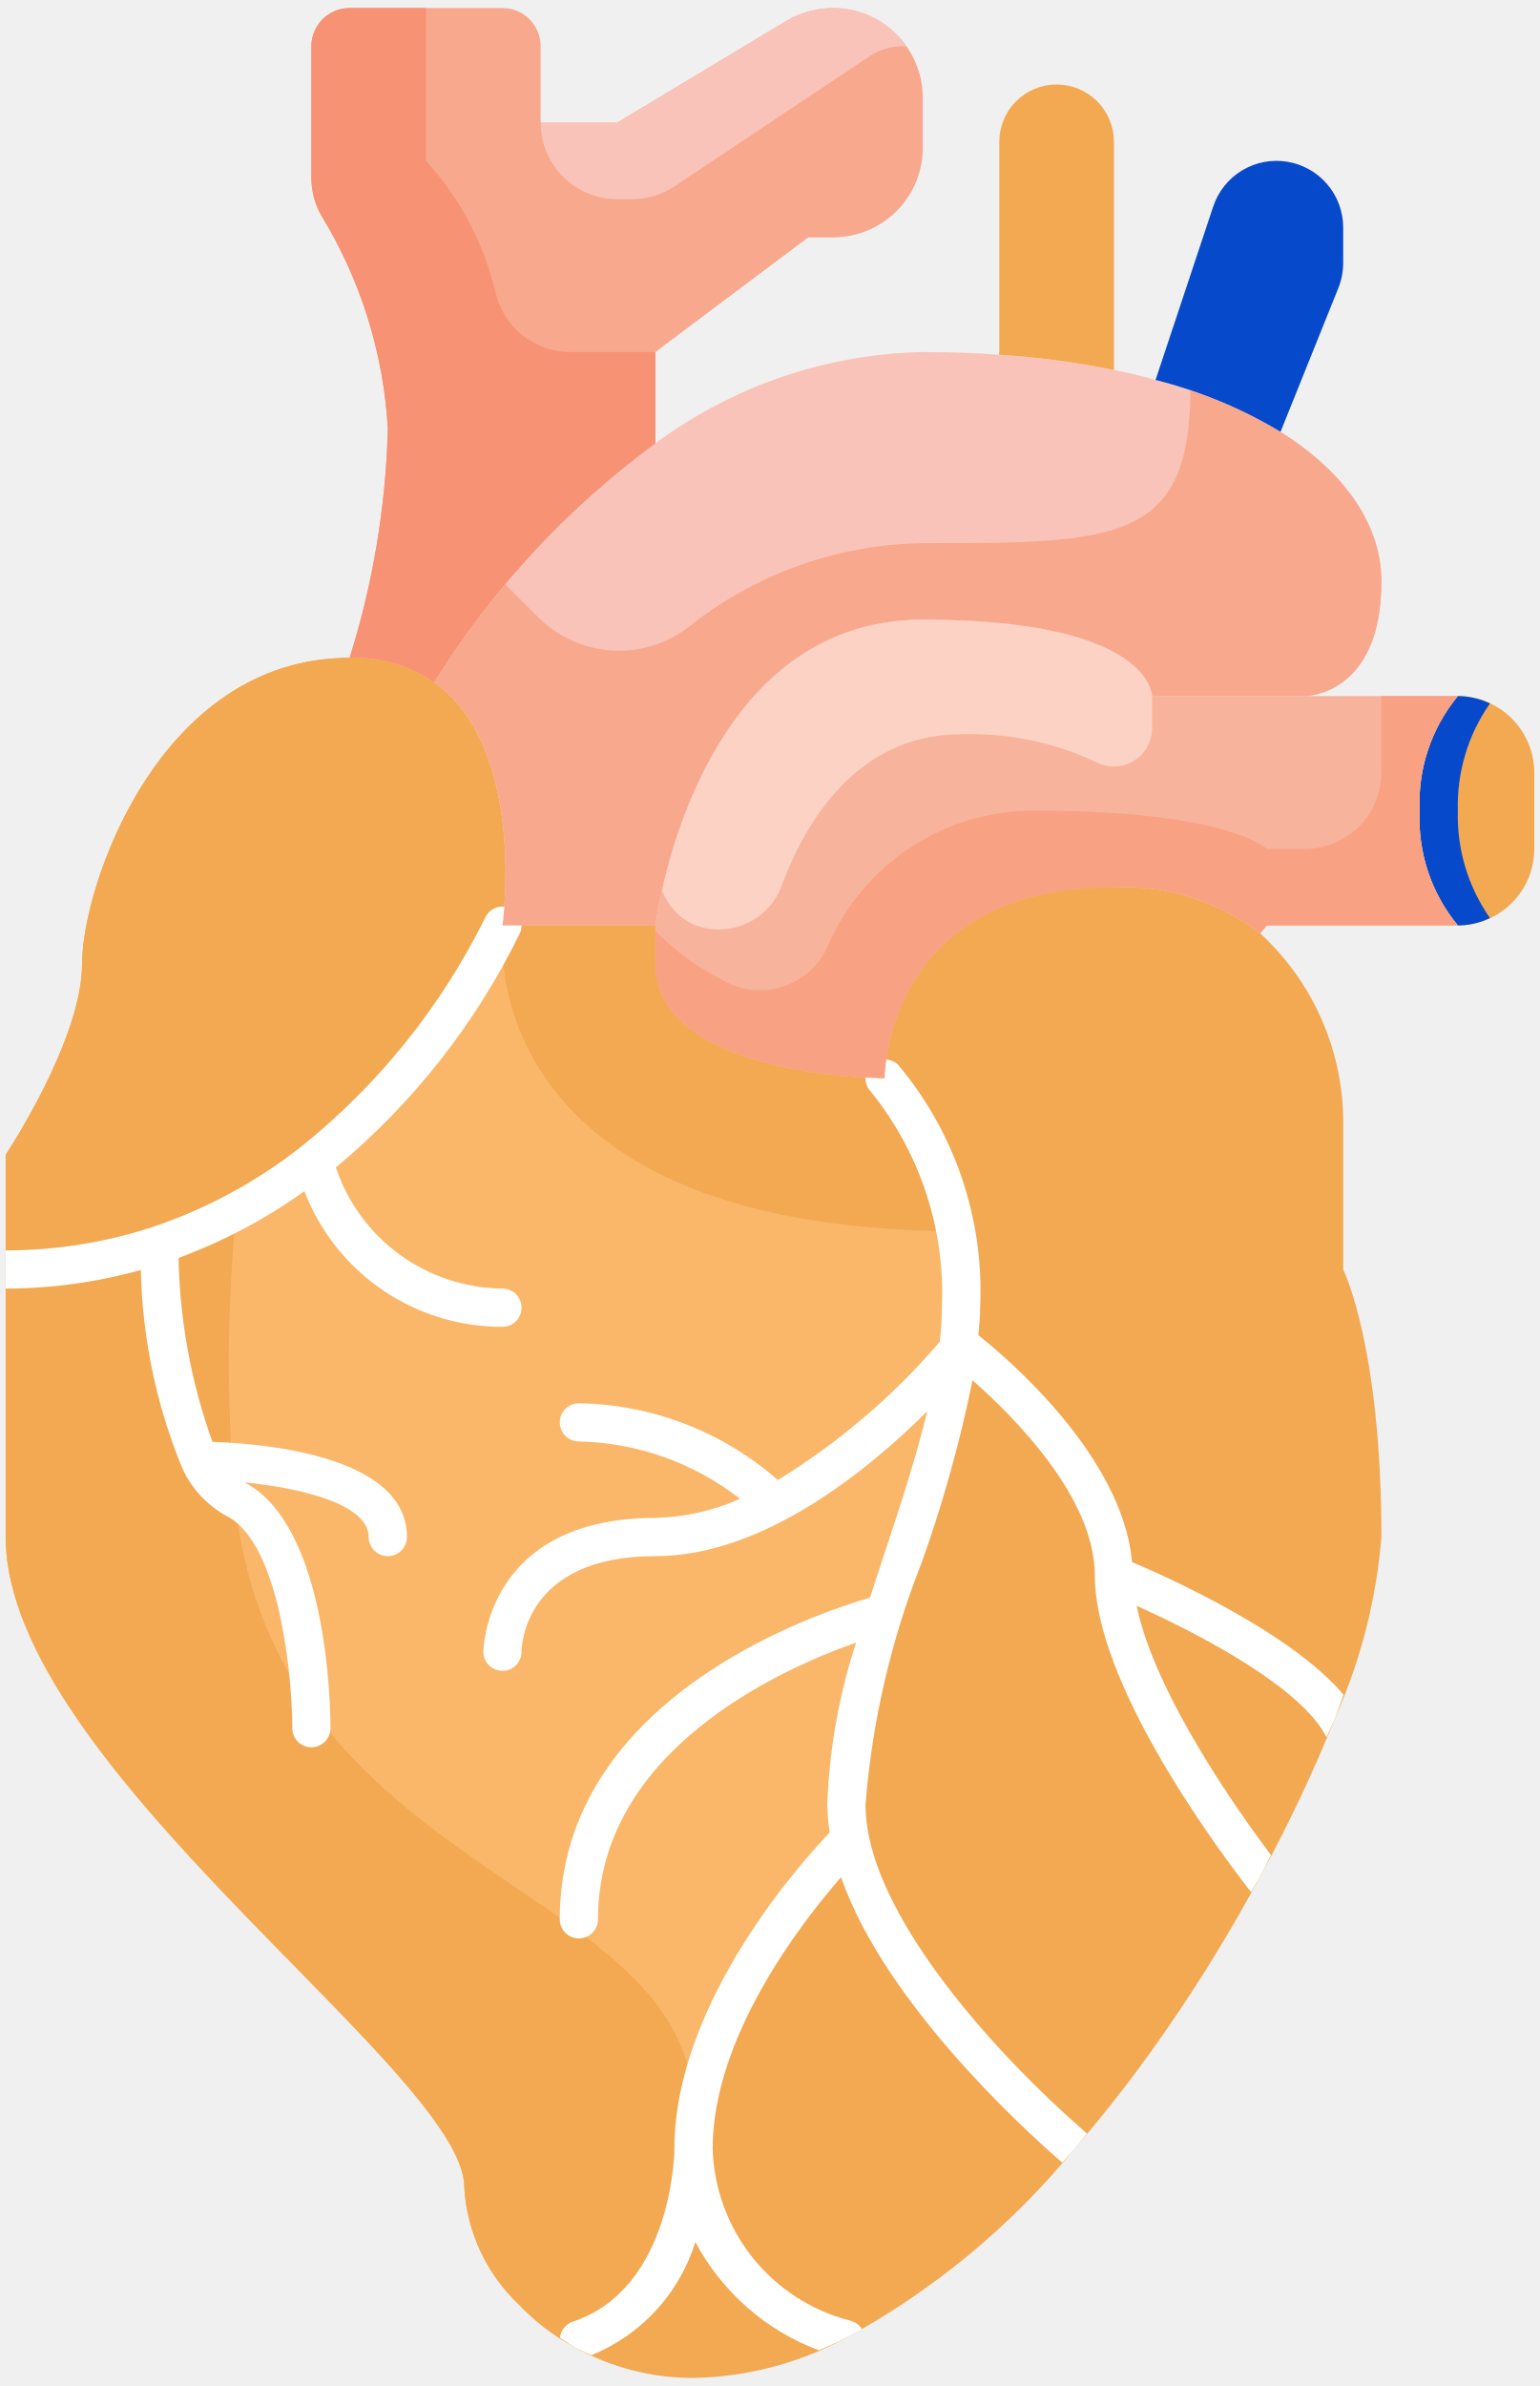
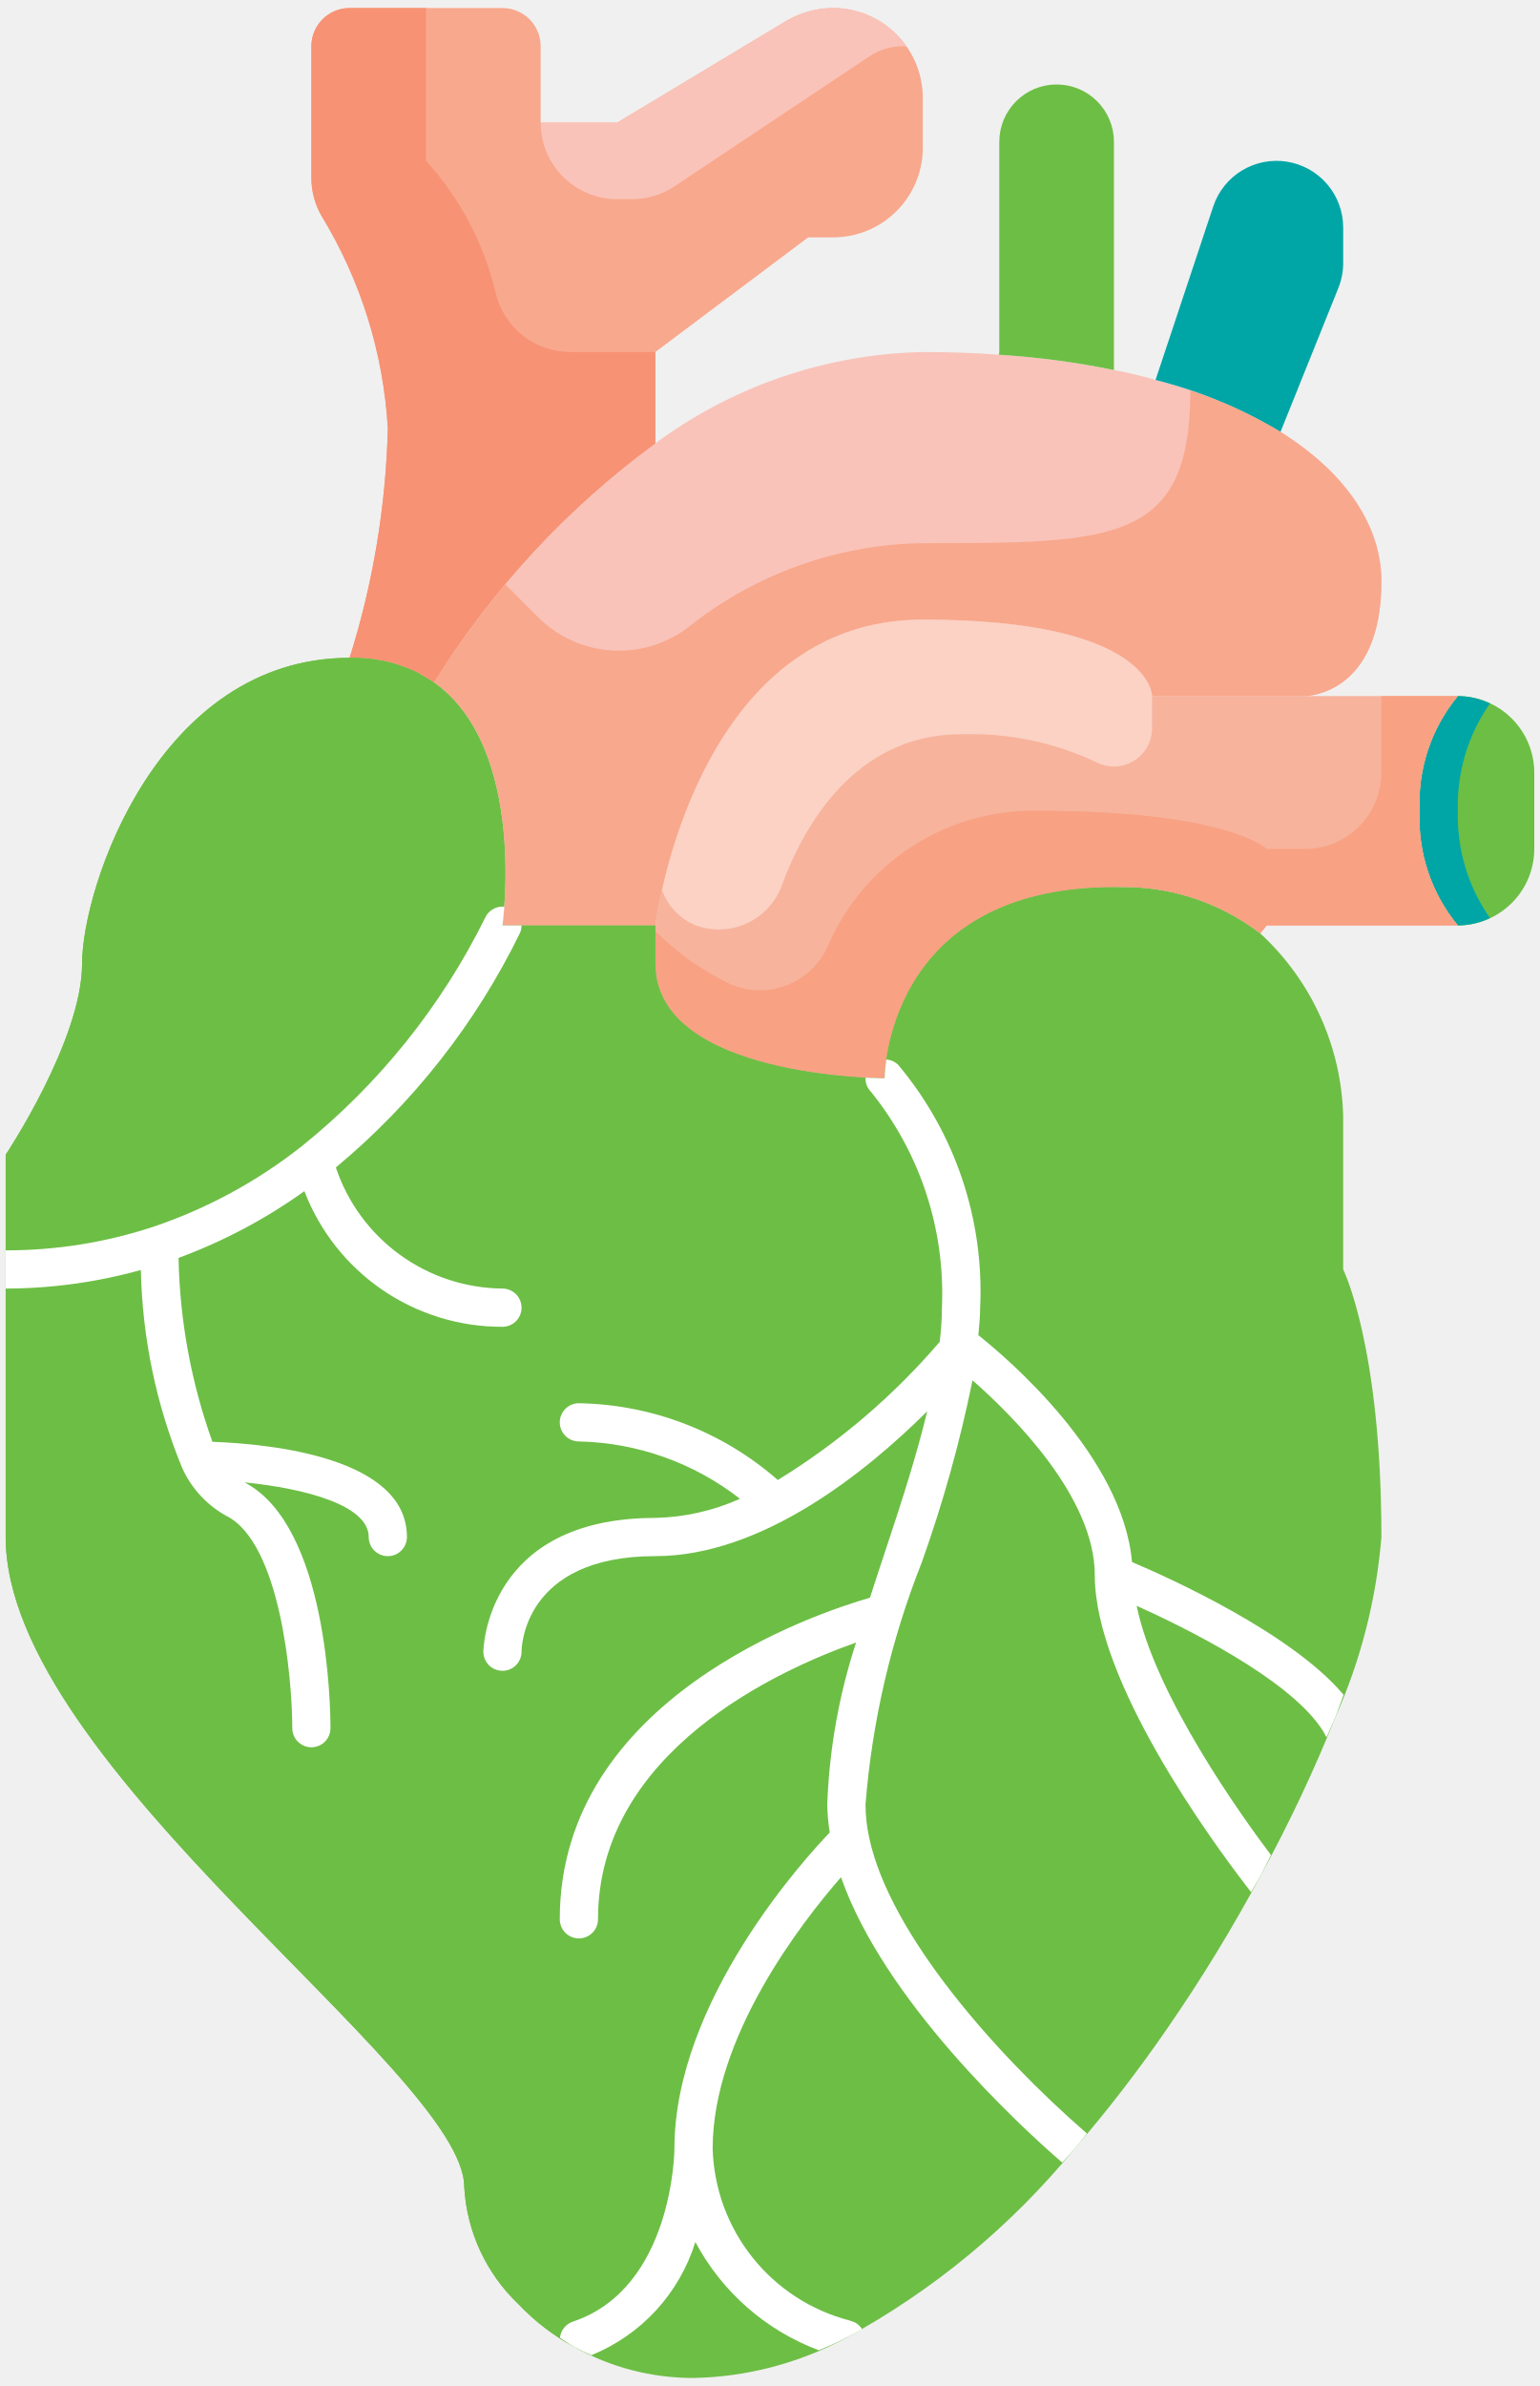
<svg xmlns="http://www.w3.org/2000/svg" width="51" height="79" viewBox="0 0 51 79" fill="none">
  <path d="M21.703 14.681C18.78 16.828 16.293 19.513 14.375 22.591C13.553 22.03 12.573 21.746 11.578 21.781C12.353 19.322 12.779 16.765 12.844 14.188C12.701 11.692 11.944 9.271 10.642 7.138C10.425 6.756 10.312 6.324 10.312 5.885V1.531C10.312 1.196 10.446 0.874 10.683 0.636C10.921 0.399 11.242 0.266 11.578 0.266H16.641C16.976 0.266 17.298 0.399 17.536 0.636C17.773 0.874 17.906 1.196 17.906 1.531V4.062H20.438L26.057 0.683C26.522 0.413 27.05 0.269 27.588 0.266C28.377 0.268 29.132 0.582 29.689 1.139C30.247 1.696 30.561 2.452 30.562 3.24V4.885C30.563 5.276 30.486 5.663 30.337 6.024C30.188 6.385 29.969 6.713 29.692 6.989C29.416 7.266 29.088 7.485 28.727 7.634C28.366 7.783 27.979 7.86 27.588 7.859H26.766L21.703 11.656V14.681Z" fill="#F8A88D" />
  <path d="M21.703 14.681C24.271 12.779 27.367 11.722 30.562 11.656C31.436 11.656 32.284 11.682 33.081 11.745C34.361 11.824 35.634 11.993 36.891 12.251C37.371 12.34 37.827 12.454 38.27 12.58C39.726 12.949 41.121 13.528 42.409 14.301C44.636 15.694 45.75 17.465 45.75 19.25C45.75 23.047 43.219 23.047 43.219 23.047H38.156C38.156 23.047 38.156 20.516 30.562 20.516C22.969 20.516 21.703 30.641 21.703 30.641H16.64C16.64 30.641 17.476 24.781 14.375 22.591C16.293 19.513 18.78 16.828 21.703 14.681Z" fill="#F9C3B9" />
-   <path d="M48.282 23.047C48.952 23.049 49.595 23.316 50.069 23.791C50.544 24.265 50.811 24.907 50.813 25.578V28.109C50.811 28.78 50.544 29.423 50.069 29.897C49.595 30.371 48.952 30.639 48.282 30.641C47.402 29.577 46.95 28.223 47.016 26.844C46.95 25.465 47.402 24.111 48.282 23.047Z" fill="#F3A952" />
-   <path d="M49.345 23.291C49.013 23.132 48.65 23.048 48.282 23.047C47.402 24.111 46.95 25.465 47.016 26.844C46.95 28.223 47.402 29.577 48.282 30.641C48.65 30.639 49.013 30.556 49.345 30.396C48.618 29.357 48.245 28.111 48.282 26.844C48.245 25.576 48.618 24.33 49.345 23.291Z" fill="#064ACB" />
+   <path d="M48.282 23.047C48.952 23.049 49.595 23.316 50.069 23.791C50.544 24.265 50.811 24.907 50.813 25.578V28.109C50.811 28.78 50.544 29.423 50.069 29.897C49.595 30.371 48.952 30.639 48.282 30.641C47.402 29.577 46.95 28.223 47.016 26.844C46.95 25.465 47.402 24.111 48.282 23.047Z" fill="#6DBE45" />
+   <path d="M49.345 23.291C49.013 23.132 48.65 23.048 48.282 23.047C47.402 24.111 46.95 25.465 47.016 26.844C46.95 28.223 47.402 29.577 48.282 30.641C48.65 30.639 49.013 30.556 49.345 30.396C48.618 29.357 48.245 28.111 48.282 26.844C48.245 25.576 48.618 24.33 49.345 23.291Z" fill="#00A6A6" />
  <path d="M48.281 23.047C47.401 24.111 46.95 25.465 47.016 26.844C46.95 28.223 47.401 29.577 48.281 30.641H41.953L41.738 30.906C40.353 29.84 38.636 29.297 36.891 29.375C29.297 29.375 29.297 35.703 29.297 35.703C29.297 35.703 21.703 35.703 21.703 31.906V30.641C21.703 30.641 22.969 20.516 30.562 20.516C38.156 20.516 38.156 23.047 38.156 23.047H48.281Z" fill="#F7B39C" />
-   <path d="M36.892 4.695V12.251C35.635 11.993 34.362 11.824 33.082 11.745L33.095 11.656V4.695C33.095 4.192 33.295 3.709 33.651 3.353C34.007 2.997 34.49 2.797 34.993 2.797C35.497 2.797 35.98 2.997 36.336 3.353C36.691 3.709 36.892 4.192 36.892 4.695Z" fill="#F3A952" />
-   <path d="M44.484 7.53V8.695C44.486 8.976 44.434 9.255 44.332 9.517L42.408 14.301C41.12 13.528 39.726 12.948 38.27 12.58L40.181 6.834C40.347 6.337 40.684 5.916 41.132 5.644C41.581 5.373 42.111 5.27 42.628 5.354C43.145 5.438 43.616 5.702 43.956 6.101C44.296 6.5 44.483 7.006 44.484 7.53Z" fill="#064ACB" />
-   <path d="M5.263 41.221C3.625 41.762 1.912 42.036 0.188 42.031V38.234C0.188 38.234 2.719 34.437 2.719 31.906C2.719 29.375 5.25 21.781 11.578 21.781C12.573 21.746 13.553 22.03 14.375 22.591C17.476 24.781 16.641 30.641 16.641 30.641C15.153 33.673 13.014 36.34 10.376 38.45C8.843 39.659 7.113 40.597 5.263 41.221Z" fill="#F3A952" />
-   <path d="M44.244 56.814C43.525 58.608 42.701 60.357 41.776 62.053C40.89 60.902 36.891 55.535 36.891 52.156C36.891 52.156 42.561 54.422 44.244 56.814Z" fill="#F3A952" />
-   <path d="M22.968 71.141C23.004 72.59 23.509 73.988 24.409 75.125C25.308 76.262 26.553 77.076 27.955 77.443C26.417 78.258 24.709 78.7 22.968 78.734C21.586 78.737 20.226 78.384 19.02 77.709L19.171 77.469C22.968 76.203 22.968 71.141 22.968 71.141Z" fill="#F3A952" />
-   <path d="M31.828 44.562C31.828 44.562 36.891 48.359 36.891 52.156C36.891 55.535 40.89 60.902 41.776 62.053C40.828 63.825 39.78 65.54 38.637 67.192C37.696 68.557 36.682 69.871 35.6 71.128C35.195 70.774 29.17 65.623 28.171 60.99C28.081 60.583 28.035 60.167 28.031 59.75C28.031 55.143 31.183 49.473 31.739 44.676C31.803 44.6 31.828 44.562 31.828 44.562Z" fill="#F3A952" />
-   <path d="M28.171 60.99C29.17 65.622 35.195 70.773 35.6 71.128C33.487 73.711 30.89 75.856 27.955 77.443C26.553 77.076 25.309 76.262 24.409 75.125C23.51 73.988 23.004 72.59 22.969 71.141C22.969 66.078 28.031 61.016 28.031 61.016L28.171 60.99Z" fill="#F3A952" />
-   <path d="M44.484 42.031C44.484 42.031 45.75 44.562 45.75 50.891C45.584 52.936 45.075 54.938 44.244 56.814C42.561 54.422 36.891 52.156 36.891 52.156C36.891 48.359 31.828 44.562 31.828 44.562C31.828 44.562 31.803 44.6 31.739 44.676C31.8 44.219 31.83 43.758 31.828 43.297C31.959 40.539 31.057 37.831 29.297 35.703C29.297 35.703 29.297 29.375 36.891 29.375C38.636 29.297 40.353 29.84 41.738 30.906C42.58 31.68 43.257 32.616 43.729 33.658C44.2 34.7 44.458 35.825 44.484 36.969V42.031Z" fill="#F3A952" />
-   <path d="M31.739 44.676C31.183 49.473 28.031 55.143 28.031 59.75C28.035 60.167 28.081 60.583 28.171 60.99L28.031 61.016C28.031 61.016 22.969 66.078 22.969 71.141C22.969 71.141 22.969 76.203 19.172 77.469L19.02 77.709C18.333 77.337 17.71 76.859 17.172 76.292C16.1 75.273 15.457 73.883 15.375 72.406C15.375 68.609 0.188 58.484 0.188 50.891V42.031C1.912 42.036 3.625 41.762 5.263 41.221C7.113 40.597 8.843 39.659 10.376 38.45C13.014 36.34 15.153 33.673 16.641 30.641H21.703V31.906C21.703 35.703 29.297 35.703 29.297 35.703C31.057 37.831 31.959 40.539 31.828 43.297C31.83 43.758 31.8 44.219 31.739 44.676Z" fill="#FAB769" />
+   <path d="M36.892 4.695V12.251C35.635 11.993 34.362 11.824 33.082 11.745L33.095 11.656V4.695C33.095 4.192 33.295 3.709 33.651 3.353C34.007 2.997 34.49 2.797 34.993 2.797C35.497 2.797 35.98 2.997 36.336 3.353C36.691 3.709 36.892 4.192 36.892 4.695Z" fill="#6DBE45" />
+   <path d="M44.484 7.53V8.695C44.486 8.976 44.434 9.255 44.332 9.517L42.408 14.301C41.12 13.528 39.726 12.948 38.27 12.58L40.181 6.834C40.347 6.337 40.684 5.916 41.132 5.644C41.581 5.373 42.111 5.27 42.628 5.354C43.145 5.438 43.616 5.702 43.956 6.101C44.296 6.5 44.483 7.006 44.484 7.53Z" fill="#00A6A6" />
+   <path d="M5.263 41.221C3.625 41.762 1.912 42.036 0.188 42.031V38.234C0.188 38.234 2.719 34.437 2.719 31.906C2.719 29.375 5.25 21.781 11.578 21.781C12.573 21.746 13.553 22.03 14.375 22.591C17.476 24.781 16.641 30.641 16.641 30.641C15.153 33.673 13.014 36.34 10.376 38.45C8.843 39.659 7.113 40.597 5.263 41.221Z" fill="#6DBE45" />
+   <path d="M44.244 56.814C43.525 58.608 42.701 60.357 41.776 62.053C40.89 60.902 36.891 55.535 36.891 52.156C36.891 52.156 42.561 54.422 44.244 56.814Z" fill="#6DBE45" />
+   <path d="M22.968 71.141C23.004 72.59 23.509 73.988 24.409 75.125C25.308 76.262 26.553 77.076 27.955 77.443C26.417 78.258 24.709 78.7 22.968 78.734C21.586 78.737 20.226 78.384 19.02 77.709L19.171 77.469C22.968 76.203 22.968 71.141 22.968 71.141Z" fill="#6DBE45" />
+   <path d="M31.828 44.562C31.828 44.562 36.891 48.359 36.891 52.156C36.891 55.535 40.89 60.902 41.776 62.053C40.828 63.825 39.78 65.54 38.637 67.192C37.696 68.557 36.682 69.871 35.6 71.128C35.195 70.774 29.17 65.623 28.171 60.99C28.081 60.583 28.035 60.167 28.031 59.75C28.031 55.143 31.183 49.473 31.739 44.676C31.803 44.6 31.828 44.562 31.828 44.562Z" fill="#6DBE45" />
+   <path d="M28.171 60.99C29.17 65.622 35.195 70.773 35.6 71.128C33.487 73.711 30.89 75.856 27.955 77.443C26.553 77.076 25.309 76.262 24.409 75.125C23.51 73.988 23.004 72.59 22.969 71.141C22.969 66.078 28.031 61.016 28.031 61.016L28.171 60.99Z" fill="#6DBE45" />
+   <path d="M44.484 42.031C44.484 42.031 45.75 44.562 45.75 50.891C45.584 52.936 45.075 54.938 44.244 56.814C42.561 54.422 36.891 52.156 36.891 52.156C36.891 48.359 31.828 44.562 31.828 44.562C31.828 44.562 31.803 44.6 31.739 44.676C31.8 44.219 31.83 43.758 31.828 43.297C31.959 40.539 31.057 37.831 29.297 35.703C29.297 35.703 29.297 29.375 36.891 29.375C38.636 29.297 40.353 29.84 41.738 30.906C42.58 31.68 43.257 32.616 43.729 33.658C44.2 34.7 44.458 35.825 44.484 36.969V42.031Z" fill="#6DBE45" />
+   <path d="M31.739 44.676C31.183 49.473 28.031 55.143 28.031 59.75C28.035 60.167 28.081 60.583 28.171 60.99L28.031 61.016C28.031 61.016 22.969 66.078 22.969 71.141C22.969 71.141 22.969 76.203 19.172 77.469L19.02 77.709C18.333 77.337 17.71 76.859 17.172 76.292C16.1 75.273 15.457 73.883 15.375 72.406C15.375 68.609 0.188 58.484 0.188 50.891V42.031C1.912 42.036 3.625 41.762 5.263 41.221C7.113 40.597 8.843 39.659 10.376 38.45C13.014 36.34 15.153 33.673 16.641 30.641H21.703V31.906C21.703 35.703 29.297 35.703 29.297 35.703C31.057 37.831 31.959 40.539 31.828 43.297C31.83 43.758 31.8 44.219 31.739 44.676Z" fill="#6DBE45" />
  <path d="M42.409 14.301C41.469 13.73 40.467 13.27 39.422 12.928C39.422 17.984 36.891 17.984 30.562 17.984C27.735 18.024 25.002 19.004 22.793 20.769C22.064 21.326 21.157 21.599 20.241 21.536C19.326 21.474 18.464 21.081 17.817 20.43L16.735 19.348C15.878 20.376 15.089 21.459 14.375 22.591C17.476 24.781 16.64 30.641 16.64 30.641H21.703C21.703 30.641 22.969 20.516 30.562 20.516C38.156 20.516 38.156 23.047 38.156 23.047H43.219C43.219 23.047 45.75 23.047 45.75 19.25C45.75 17.465 44.636 15.694 42.409 14.301Z" fill="#F8A88D" />
  <path d="M23.044 30.641C23.322 30.742 23.618 30.787 23.914 30.772C24.21 30.758 24.5 30.684 24.767 30.556C25.034 30.428 25.273 30.248 25.47 30.026C25.666 29.804 25.817 29.546 25.912 29.265C26.604 27.407 28.284 24.312 31.827 24.312C33.373 24.259 34.908 24.576 36.306 25.236C36.499 25.337 36.714 25.385 36.931 25.378C37.148 25.371 37.359 25.308 37.545 25.196C37.731 25.084 37.884 24.926 37.991 24.737C38.098 24.548 38.155 24.335 38.156 24.118V23.047C38.156 23.047 38.156 20.516 30.562 20.516C24.567 20.516 22.521 26.812 21.924 29.469C22.018 29.732 22.166 29.972 22.359 30.174C22.552 30.376 22.785 30.535 23.044 30.641Z" fill="#FBD2C4" />
  <path d="M48.281 23.047H45.75V25.578C45.75 26.25 45.483 26.893 45.009 27.368C44.534 27.843 43.89 28.109 43.219 28.109H41.953C41.953 28.109 40.688 26.844 34.359 26.844C32.879 26.816 31.425 27.233 30.184 28.04C28.943 28.847 27.973 30.008 27.398 31.372C27.125 31.953 26.636 32.404 26.035 32.63C25.435 32.856 24.77 32.839 24.181 32.583C23.262 32.143 22.424 31.551 21.703 30.832V31.906C21.703 35.703 29.297 35.703 29.297 35.703C29.297 35.703 29.297 29.375 36.891 29.375C38.636 29.297 40.353 29.84 41.738 30.906L41.953 30.641H48.281C47.401 29.577 46.95 28.223 47.016 26.844C46.95 25.465 47.401 24.111 48.281 23.047Z" fill="#F8A183" />
  <path d="M16.409 9.673C16.022 8.054 15.231 6.559 14.109 5.328V0.266H11.578C11.242 0.266 10.921 0.399 10.683 0.636C10.446 0.874 10.312 1.196 10.312 1.531V5.885C10.312 6.324 10.425 6.756 10.642 7.138C11.944 9.271 12.701 11.692 12.844 14.188C12.779 16.765 12.353 19.322 11.578 21.781C12.573 21.746 13.553 22.03 14.375 22.591C16.293 19.513 18.78 16.828 21.703 14.681V11.656H18.873C18.299 11.653 17.743 11.455 17.295 11.095C16.848 10.734 16.535 10.233 16.409 9.673Z" fill="#F79274" />
  <path d="M27.588 0.266C27.05 0.269 26.522 0.413 26.057 0.683L20.438 4.063H17.906C17.906 4.734 18.173 5.378 18.648 5.852C19.122 6.327 19.766 6.594 20.438 6.594H20.936C21.436 6.594 21.925 6.446 22.341 6.169L28.807 1.858C29.126 1.645 29.502 1.531 29.885 1.531C29.935 1.531 29.982 1.543 30.03 1.546C29.929 1.4 29.815 1.264 29.689 1.139C29.415 0.86 29.088 0.64 28.727 0.49C28.366 0.34 27.979 0.263 27.588 0.266Z" fill="#F9C3B9" />
-   <path d="M7.826 40.106C8.273 35.524 9.077 30.984 10.23 26.527C10.473 25.588 10.93 24.717 11.565 23.984C12.201 23.25 12.998 22.674 13.893 22.3C13.175 21.941 12.38 21.762 11.578 21.781C5.25 21.781 2.719 29.375 2.719 31.906C2.719 34.437 0.188 38.234 0.188 38.234V42.031C1.912 42.036 3.625 41.762 5.263 41.221C6.147 40.923 7.005 40.55 7.826 40.106Z" fill="#F3A952" />
-   <path d="M7.781 49.625C7.499 46.458 7.513 43.271 7.826 40.106C7.005 40.55 6.147 40.923 5.263 41.221C3.625 41.763 1.912 42.036 0.188 42.032V50.891C0.188 58.485 15.375 68.61 15.375 72.406C15.457 73.883 16.1 75.273 17.172 76.292C17.71 76.859 18.333 77.337 19.02 77.709L19.172 77.469C22.969 76.203 22.969 71.141 22.969 71.141V69.875C22.969 62.282 9.047 62.282 7.781 49.625Z" fill="#F3A952" />
-   <path d="M31.576 40.766C31.291 38.902 30.503 37.152 29.298 35.703C29.298 35.703 21.704 35.703 21.704 31.906V30.641H16.641C16.641 30.641 15.396 40.656 31.576 40.766Z" fill="#F3A952" />
-   <path d="M33.094 34.438C33.116 33.669 33.303 32.914 33.643 32.224C34.001 31.468 34.545 30.814 35.223 30.324C35.902 29.834 36.693 29.524 37.523 29.422C37.308 29.409 37.116 29.375 36.891 29.375C29.297 29.375 29.297 35.703 29.297 35.703C30.502 37.152 31.29 38.902 31.575 40.766H31.828C34.359 40.766 33.094 36.969 33.094 34.438Z" fill="#F3A952" />
+   <path d="M7.826 40.106C8.273 35.524 9.077 30.984 10.23 26.527C10.473 25.588 10.93 24.717 11.565 23.984C12.201 23.25 12.998 22.674 13.893 22.3C13.175 21.941 12.38 21.762 11.578 21.781C5.25 21.781 2.719 29.375 2.719 31.906C2.719 34.437 0.188 38.234 0.188 38.234V42.031C1.912 42.036 3.625 41.762 5.263 41.221C6.147 40.923 7.005 40.55 7.826 40.106Z" fill="#6DBE45" />
+   <path d="M7.781 49.625C7.499 46.458 7.513 43.271 7.826 40.106C7.005 40.55 6.147 40.923 5.263 41.221C3.625 41.763 1.912 42.036 0.188 42.032V50.891C0.188 58.485 15.375 68.61 15.375 72.406C15.457 73.883 16.1 75.273 17.172 76.292C17.71 76.859 18.333 77.337 19.02 77.709L19.172 77.469C22.969 76.203 22.969 71.141 22.969 71.141V69.875C22.969 62.282 9.047 62.282 7.781 49.625Z" fill="#6DBE45" />
+   <path d="M31.576 40.766C31.291 38.902 30.503 37.152 29.298 35.703C29.298 35.703 21.704 35.703 21.704 31.906V30.641H16.641C16.641 30.641 15.396 40.656 31.576 40.766Z" fill="#6DBE45" />
+   <path d="M33.094 34.438C33.116 33.669 33.303 32.914 33.643 32.224C34.001 31.468 34.545 30.814 35.223 30.324C35.902 29.834 36.693 29.524 37.523 29.422C37.308 29.409 37.116 29.375 36.891 29.375C29.297 29.375 29.297 35.703 29.297 35.703C30.502 37.152 31.29 38.902 31.575 40.766H31.828C34.359 40.766 33.094 36.969 33.094 34.438Z" fill="#6DBE45" />
  <path d="M6.028 48.59L6.036 48.605C6.045 48.623 6.051 48.644 6.061 48.662C6.367 49.31 6.87 49.845 7.498 50.191C9.284 51.084 9.68 55.574 9.68 57.219C9.68 57.387 9.746 57.548 9.865 57.666C9.984 57.785 10.145 57.852 10.312 57.852C10.48 57.852 10.641 57.785 10.76 57.666C10.879 57.548 10.945 57.387 10.945 57.219C10.945 56.534 10.863 50.523 8.098 49.081C10.096 49.281 12.211 49.834 12.211 50.891C12.211 51.059 12.278 51.22 12.396 51.338C12.515 51.457 12.676 51.524 12.844 51.524C13.012 51.524 13.172 51.457 13.291 51.338C13.41 51.22 13.477 51.059 13.477 50.891C13.477 48.257 8.97 47.809 7.035 47.738C6.332 45.783 5.954 43.726 5.913 41.649C7.395 41.102 8.797 40.359 10.081 39.439C10.59 40.765 11.49 41.904 12.661 42.706C13.833 43.508 15.221 43.935 16.641 43.93C16.808 43.93 16.969 43.863 17.088 43.745C17.207 43.626 17.273 43.465 17.273 43.297C17.273 43.129 17.207 42.968 17.088 42.85C16.969 42.731 16.808 42.664 16.641 42.664C15.418 42.653 14.229 42.261 13.24 41.542C12.25 40.823 11.51 39.813 11.123 38.654C13.682 36.528 15.76 33.883 17.219 30.894C17.255 30.814 17.273 30.728 17.273 30.641H16.641C16.641 30.641 16.674 30.404 16.701 30.019C16.571 30.007 16.441 30.036 16.327 30.101C16.214 30.166 16.124 30.264 16.069 30.383C14.619 33.318 12.545 35.901 9.994 37.951C8.518 39.116 6.853 40.019 5.072 40.62C3.496 41.139 1.847 41.402 0.188 41.399V42.664C1.701 42.662 3.207 42.455 4.665 42.049C4.712 44.295 5.174 46.513 6.028 48.59Z" fill="white" />
  <path d="M44.498 56.115C42.776 54.067 38.732 52.246 37.49 51.719C37.183 48.199 33.314 44.929 32.401 44.208C32.427 43.909 32.461 43.621 32.461 43.297C32.598 40.37 31.628 37.499 29.745 35.255C29.639 35.153 29.501 35.091 29.354 35.081C29.322 35.287 29.303 35.495 29.297 35.703C29.297 35.703 29.054 35.703 28.664 35.681C28.661 35.767 28.675 35.853 28.706 35.934C28.737 36.014 28.784 36.087 28.844 36.148C30.473 38.165 31.309 40.707 31.195 43.297C31.193 43.675 31.169 44.052 31.122 44.427C29.584 46.223 27.775 47.767 25.759 49.003C23.934 47.403 21.6 46.502 19.172 46.461C19.004 46.461 18.843 46.527 18.724 46.646C18.606 46.765 18.539 46.926 18.539 47.094C18.539 47.261 18.606 47.422 18.724 47.541C18.843 47.66 19.004 47.726 19.172 47.726C21.109 47.767 22.98 48.433 24.508 49.625C23.624 50.02 22.671 50.236 21.703 50.258C16.074 50.258 16.008 54.643 16.008 54.687C16.008 54.855 16.075 55.016 16.193 55.135C16.312 55.254 16.473 55.32 16.641 55.32C16.808 55.32 16.969 55.254 17.088 55.135C17.207 55.016 17.273 54.855 17.273 54.687C17.273 54.561 17.324 51.523 21.703 51.523C25.273 51.523 28.738 48.687 30.708 46.727C30.346 48.231 29.837 49.797 29.326 51.332C29.154 51.852 28.98 52.376 28.812 52.9C27.029 53.412 18.539 56.231 18.539 63.547C18.539 63.715 18.606 63.876 18.724 63.994C18.843 64.113 19.004 64.18 19.172 64.18C19.34 64.18 19.501 64.113 19.619 63.994C19.738 63.876 19.805 63.715 19.805 63.547C19.805 57.978 25.829 55.273 28.352 54.385C27.784 56.12 27.463 57.926 27.398 59.75C27.403 60.06 27.43 60.369 27.479 60.675C26.726 61.457 22.336 66.224 22.336 71.141C22.336 71.187 22.298 75.76 18.972 76.869C18.857 76.907 18.756 76.978 18.681 77.073C18.605 77.167 18.558 77.281 18.545 77.401C18.704 77.504 18.854 77.621 19.02 77.709C19.186 77.798 19.4 77.893 19.586 77.98C20.401 77.649 21.133 77.141 21.729 76.493C22.324 75.845 22.768 75.073 23.029 74.232C23.91 75.885 25.364 77.16 27.117 77.817C27.397 77.698 27.678 77.582 27.955 77.437C28.154 77.338 28.352 77.226 28.55 77.117C28.493 77.024 28.411 76.948 28.315 76.897C28.253 76.87 28.19 76.847 28.126 76.828C26.858 76.497 25.732 75.764 24.916 74.738C24.101 73.713 23.639 72.45 23.602 71.141C23.602 67.441 26.539 63.658 27.853 62.154C29.278 66.231 33.725 70.342 35.153 71.581C35.16 71.588 35.173 71.592 35.182 71.6C35.321 71.444 35.462 71.292 35.6 71.133C35.738 70.973 35.863 70.806 35.997 70.646C35.984 70.637 35.978 70.62 35.965 70.613C32.944 67.981 29.477 64.042 28.791 60.867C28.709 60.5 28.666 60.126 28.664 59.75C28.882 56.999 29.51 54.297 30.527 51.732C31.23 49.764 31.792 47.749 32.208 45.701C33.562 46.889 36.258 49.575 36.258 52.156V52.171C36.268 55.666 40.099 60.912 41.268 62.432C41.357 62.551 41.406 62.613 41.434 62.648C41.544 62.449 41.67 62.251 41.775 62.053C41.88 61.856 41.982 61.637 42.092 61.42C41.123 60.135 38.249 56.131 37.644 53.167C39.302 53.915 42.58 55.542 43.725 57.176C43.795 57.27 43.856 57.371 43.907 57.477C43.907 57.492 43.93 57.497 43.938 57.512C44.034 57.282 44.154 57.035 44.243 56.81C44.331 56.584 44.411 56.35 44.498 56.115Z" fill="white" />
-   <path d="M35.65 32.601C35.789 33.041 36.041 33.437 36.38 33.749L39.318 36.991C39.693 37.471 40.176 37.856 40.728 38.114C40.988 38.222 41.272 38.257 41.55 38.214C41.951 38.114 42.298 37.862 42.519 37.513C43.062 36.741 43.3 35.795 43.187 34.858C43.073 33.921 42.616 33.059 41.904 32.44C40.712 31.454 39.262 30.833 37.727 30.651C37.457 30.617 37.183 30.643 36.924 30.727C36.666 30.811 36.428 30.951 36.23 31.138C36.032 31.324 35.877 31.552 35.777 31.805C35.676 32.057 35.633 32.329 35.65 32.601Z" fill="#F3A952" />
-   <path d="M39.449 47.891C39.524 48.589 39.812 49.248 40.274 49.777C40.736 50.306 41.349 50.681 42.031 50.85C42.233 50.904 42.445 50.904 42.647 50.85C42.808 50.787 42.952 50.688 43.067 50.56C43.999 49.518 44.504 48.162 44.478 46.763C44.615 46.048 44.482 45.307 44.106 44.683C43.729 44.059 43.135 43.597 42.438 43.384C40.899 42.955 40.265 44.27 39.85 45.351C39.513 46.153 39.376 47.024 39.449 47.891Z" fill="#F3A952" />
+   <path d="M35.65 32.601C35.789 33.041 36.041 33.437 36.38 33.749L39.318 36.991C39.693 37.471 40.176 37.856 40.728 38.114C40.988 38.222 41.272 38.257 41.55 38.214C41.951 38.114 42.298 37.862 42.519 37.513C43.062 36.741 43.3 35.795 43.187 34.858C43.073 33.921 42.616 33.059 41.904 32.44C40.712 31.454 39.262 30.833 37.727 30.651C37.457 30.617 37.183 30.643 36.924 30.727C36.666 30.811 36.428 30.951 36.23 31.138C36.032 31.324 35.877 31.552 35.777 31.805C35.676 32.057 35.633 32.329 35.65 32.601Z" fill="#6DBE45" />
+   <path d="M39.449 47.891C39.524 48.589 39.812 49.248 40.274 49.777C40.736 50.306 41.349 50.681 42.031 50.85C42.233 50.904 42.445 50.904 42.647 50.85C42.808 50.787 42.952 50.688 43.067 50.56C43.999 49.518 44.504 48.162 44.478 46.763C44.615 46.048 44.482 45.307 44.106 44.683C43.729 44.059 43.135 43.597 42.438 43.384C40.899 42.955 40.265 44.27 39.85 45.351C39.513 46.153 39.376 47.024 39.449 47.891Z" fill="#6DBE45" />
</svg>
